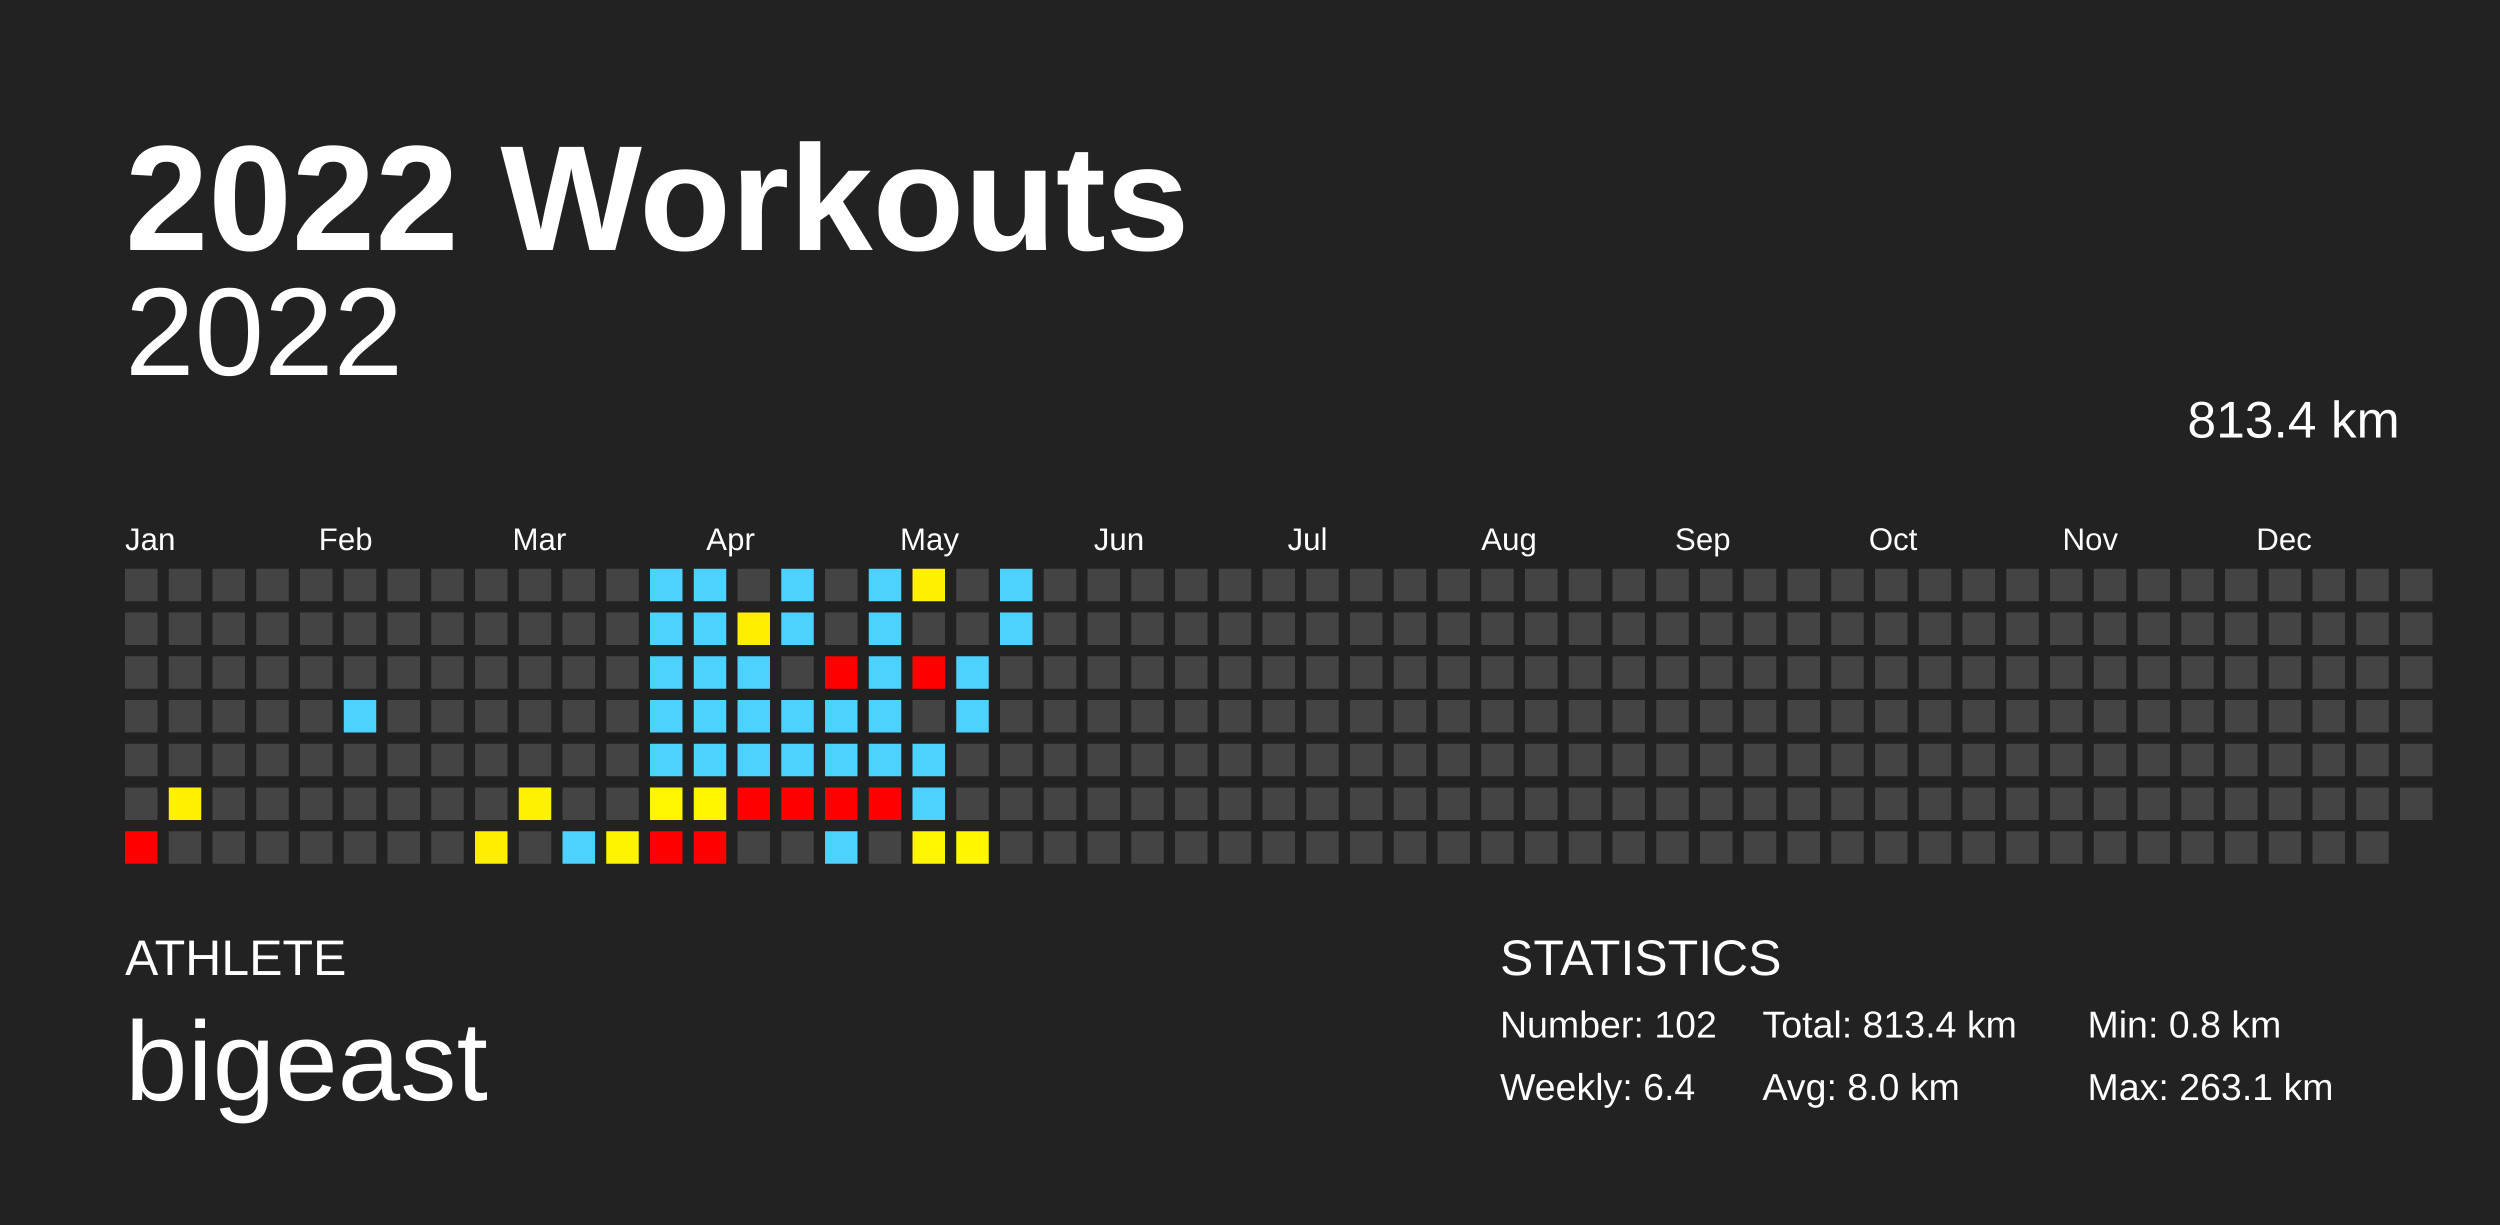
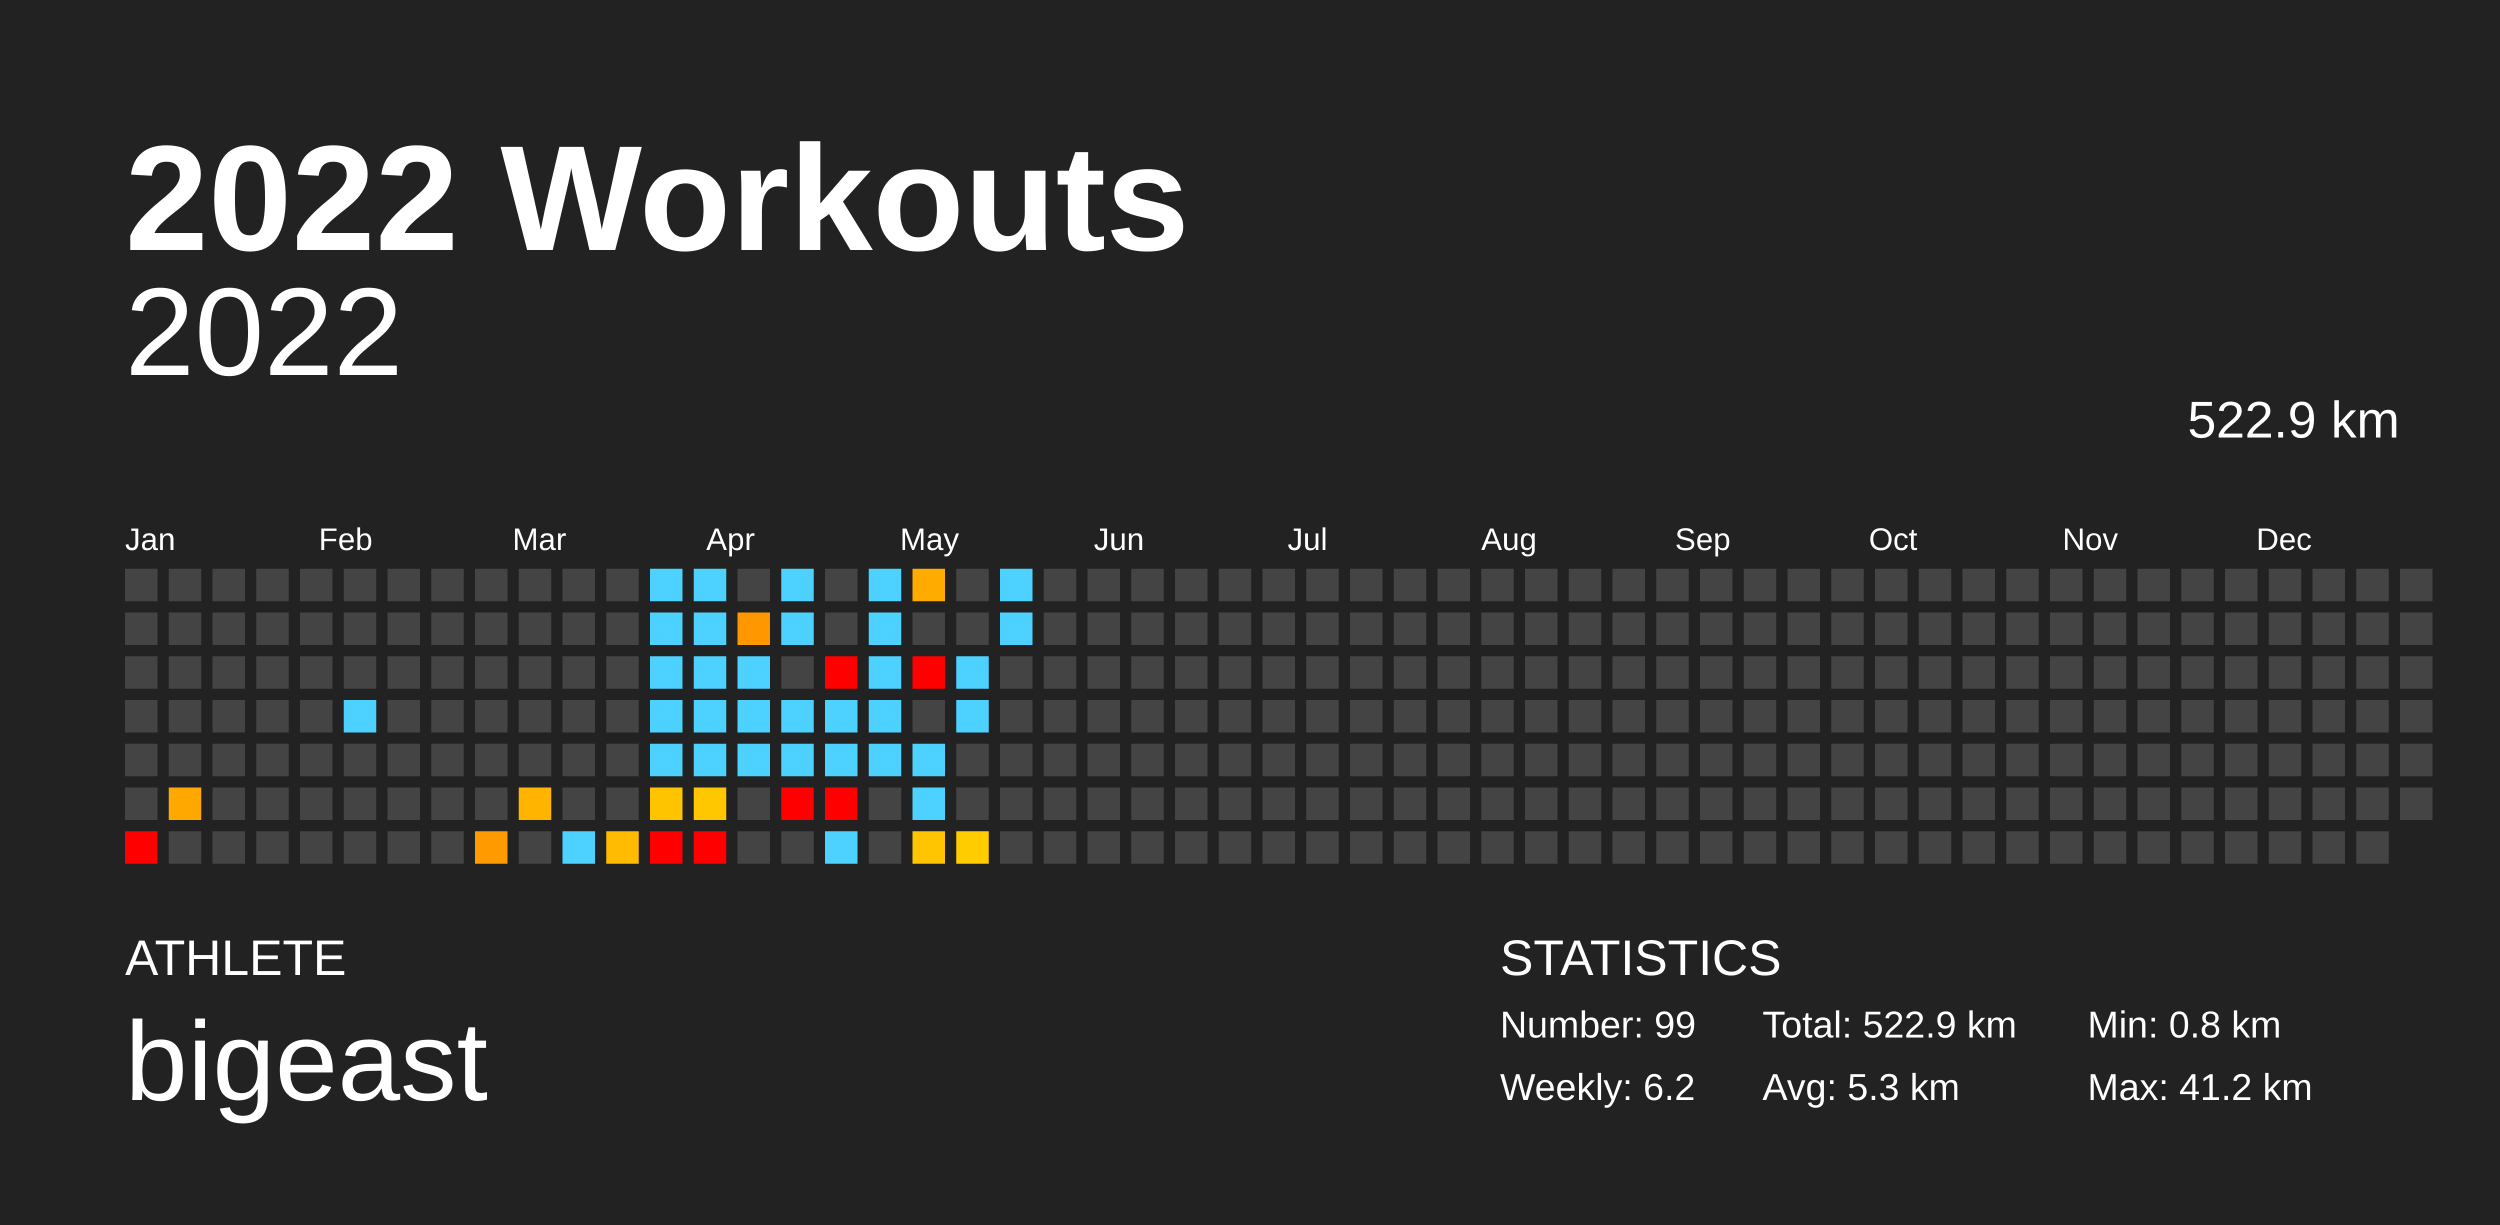
<svg xmlns="http://www.w3.org/2000/svg" baseProfile="full" height="98mm" version="1.1" viewBox="0,0,200,98" width="200mm">
  <defs />
  <rect fill="#222222" height="98" width="200" x="0" y="0" />
  <text fill="#FFFFFF" style="font-size:12px; font-family:Arial; font-weight:bold;" x="10" y="20">2022 Workouts</text>
  <text fill="#FFFFFF" style="font-size:4px; font-family:Arial" x="10" y="78">ATHLETE</text>
  <text fill="#FFFFFF" style="font-size:9px; font-family:Arial" x="10" y="88">bigeast</text>
  <text fill="#FFFFFF" style="font-size:4px; font-family:Arial" x="120" y="78">STATISTICS</text>
-   <text fill="#FFFFFF" style="font-size:3px; font-family:Arial" x="120" y="83">Number: 102</text>
-   <text fill="#FFFFFF" style="font-size:3px; font-family:Arial" x="120" y="88">Weekly: 6.4</text>
-   <text fill="#FFFFFF" style="font-size:3px; font-family:Arial" x="141" y="83">Total: 813.4 km</text>
-   <text fill="#FFFFFF" style="font-size:3px; font-family:Arial" x="141" y="88">Avg: 8.0 km</text>
+   <text fill="#FFFFFF" style="font-size:3px; font-family:Arial" x="120" y="83">Number: 99</text>
+   <text fill="#FFFFFF" style="font-size:3px; font-family:Arial" x="120" y="88">Weekly: 6.2</text>
+   <text fill="#FFFFFF" style="font-size:3px; font-family:Arial" x="141" y="83">Total: 522.9 km</text>
+   <text fill="#FFFFFF" style="font-size:3px; font-family:Arial" x="141" y="88">Avg: 5.3 km</text>
  <text fill="#FFFFFF" style="font-size:3px; font-family:Arial" x="167" y="83">Min: 0.8 km</text>
-   <text fill="#FFFFFF" style="font-size:3px; font-family:Arial" x="167" y="88">Max: 263.1 km</text>
+   <text fill="#FFFFFF" style="font-size:3px; font-family:Arial" x="167" y="88">Max: 41.2 km</text>
  <text alignment-baseline="hanging" fill="#FFFFFF" style="font-size:10.0px; font-family:Arial;" x="10" y="30">2022</text>
-   <text alignment-baseline="hanging" fill="#FFFFFF" style="font-size:4.125px; font-family:Arial;" x="175" y="35">813.4 km</text>
+   <text alignment-baseline="hanging" fill="#FFFFFF" style="font-size:4.125px; font-family:Arial;" x="175" y="35">522.9 km</text>
  <text fill="#FFFFFF" style="font-size:2.5px; font-family:Arial" x="10.0" y="44">Jan</text>
  <text fill="#FFFFFF" style="font-size:2.5px; font-family:Arial" x="25.5" y="44">Feb</text>
  <text fill="#FFFFFF" style="font-size:2.5px; font-family:Arial" x="41.0" y="44">Mar</text>
  <text fill="#FFFFFF" style="font-size:2.5px; font-family:Arial" x="56.5" y="44">Apr</text>
  <text fill="#FFFFFF" style="font-size:2.5px; font-family:Arial" x="72.0" y="44">May</text>
  <text fill="#FFFFFF" style="font-size:2.5px; font-family:Arial" x="87.5" y="44">Jun</text>
  <text fill="#FFFFFF" style="font-size:2.5px; font-family:Arial" x="103.0" y="44">Jul</text>
  <text fill="#FFFFFF" style="font-size:2.5px; font-family:Arial" x="118.5" y="44">Aug</text>
  <text fill="#FFFFFF" style="font-size:2.5px; font-family:Arial" x="134.0" y="44">Sep</text>
  <text fill="#FFFFFF" style="font-size:2.5px; font-family:Arial" x="149.5" y="44">Oct</text>
  <text fill="#FFFFFF" style="font-size:2.5px; font-family:Arial" x="165.0" y="44">Nov</text>
  <text fill="#FFFFFF" style="font-size:2.5px; font-family:Arial" x="180.5" y="44">Dec</text>
  <rect fill="#444444" height="2.6" width="2.6" x="10.0" y="45.5" />
  <rect fill="#444444" height="2.6" width="2.6" x="10.0" y="49.0" />
  <rect fill="#444444" height="2.6" width="2.6" x="10.0" y="52.5" />
  <rect fill="#444444" height="2.6" width="2.6" x="10.0" y="56.0" />
  <rect fill="#444444" height="2.6" width="2.6" x="10.0" y="59.5" />
  <rect fill="#444444" height="2.6" width="2.6" x="10.0" y="63.0" />
  <rect fill="red" height="2.6" width="2.6" x="10.0" y="66.5" />
  <rect fill="#444444" height="2.6" width="2.6" x="13.5" y="45.5" />
  <rect fill="#444444" height="2.6" width="2.6" x="13.5" y="49.0" />
  <rect fill="#444444" height="2.6" width="2.6" x="13.5" y="52.5" />
  <rect fill="#444444" height="2.6" width="2.6" x="13.5" y="56.0" />
  <rect fill="#444444" height="2.6" width="2.6" x="13.5" y="59.5" />
-   <rect fill="#fff100" height="2.6" width="2.6" x="13.5" y="63.0" />
+   <rect fill="#ffa800" height="2.6" width="2.6" x="13.5" y="63.0" />
  <rect fill="#444444" height="2.6" width="2.6" x="13.5" y="66.5" />
  <rect fill="#444444" height="2.6" width="2.6" x="17.0" y="45.5" />
  <rect fill="#444444" height="2.6" width="2.6" x="17.0" y="49.0" />
  <rect fill="#444444" height="2.6" width="2.6" x="17.0" y="52.5" />
  <rect fill="#444444" height="2.6" width="2.6" x="17.0" y="56.0" />
  <rect fill="#444444" height="2.6" width="2.6" x="17.0" y="59.5" />
  <rect fill="#444444" height="2.6" width="2.6" x="17.0" y="63.0" />
  <rect fill="#444444" height="2.6" width="2.6" x="17.0" y="66.5" />
  <rect fill="#444444" height="2.6" width="2.6" x="20.5" y="45.5" />
  <rect fill="#444444" height="2.6" width="2.6" x="20.5" y="49.0" />
  <rect fill="#444444" height="2.6" width="2.6" x="20.5" y="52.5" />
  <rect fill="#444444" height="2.6" width="2.6" x="20.5" y="56.0" />
  <rect fill="#444444" height="2.6" width="2.6" x="20.5" y="59.5" />
  <rect fill="#444444" height="2.6" width="2.6" x="20.5" y="63.0" />
  <rect fill="#444444" height="2.6" width="2.6" x="20.5" y="66.5" />
  <rect fill="#444444" height="2.6" width="2.6" x="24.0" y="45.5" />
  <rect fill="#444444" height="2.6" width="2.6" x="24.0" y="49.0" />
  <rect fill="#444444" height="2.6" width="2.6" x="24.0" y="52.5" />
  <rect fill="#444444" height="2.6" width="2.6" x="24.0" y="56.0" />
  <rect fill="#444444" height="2.6" width="2.6" x="24.0" y="59.5" />
  <rect fill="#444444" height="2.6" width="2.6" x="24.0" y="63.0" />
  <rect fill="#444444" height="2.6" width="2.6" x="24.0" y="66.5" />
  <rect fill="#444444" height="2.6" width="2.6" x="27.5" y="45.5" />
  <rect fill="#444444" height="2.6" width="2.6" x="27.5" y="49.0" />
  <rect fill="#444444" height="2.6" width="2.6" x="27.5" y="52.5" />
  <rect fill="#4dd2ff" height="2.6" width="2.6" x="27.5" y="56.0" />
  <rect fill="#444444" height="2.6" width="2.6" x="27.5" y="59.5" />
  <rect fill="#444444" height="2.6" width="2.6" x="27.5" y="63.0" />
  <rect fill="#444444" height="2.6" width="2.6" x="27.5" y="66.5" />
  <rect fill="#444444" height="2.6" width="2.6" x="31.0" y="45.5" />
  <rect fill="#444444" height="2.6" width="2.6" x="31.0" y="49.0" />
  <rect fill="#444444" height="2.6" width="2.6" x="31.0" y="52.5" />
  <rect fill="#444444" height="2.6" width="2.6" x="31.0" y="56.0" />
  <rect fill="#444444" height="2.6" width="2.6" x="31.0" y="59.5" />
  <rect fill="#444444" height="2.6" width="2.6" x="31.0" y="63.0" />
  <rect fill="#444444" height="2.6" width="2.6" x="31.0" y="66.5" />
  <rect fill="#444444" height="2.6" width="2.6" x="34.5" y="45.5" />
  <rect fill="#444444" height="2.6" width="2.6" x="34.5" y="49.0" />
  <rect fill="#444444" height="2.6" width="2.6" x="34.5" y="52.5" />
  <rect fill="#444444" height="2.6" width="2.6" x="34.5" y="56.0" />
  <rect fill="#444444" height="2.6" width="2.6" x="34.5" y="59.5" />
  <rect fill="#444444" height="2.6" width="2.6" x="34.5" y="63.0" />
  <rect fill="#444444" height="2.6" width="2.6" x="34.5" y="66.5" />
  <rect fill="#444444" height="2.6" width="2.6" x="38.0" y="45.5" />
  <rect fill="#444444" height="2.6" width="2.6" x="38.0" y="49.0" />
  <rect fill="#444444" height="2.6" width="2.6" x="38.0" y="52.5" />
  <rect fill="#444444" height="2.6" width="2.6" x="38.0" y="56.0" />
  <rect fill="#444444" height="2.6" width="2.6" x="38.0" y="59.5" />
  <rect fill="#444444" height="2.6" width="2.6" x="38.0" y="63.0" />
-   <rect fill="#ffee00" height="2.6" width="2.6" x="38.0" y="66.5" />
+   <rect fill="#ff9a00" height="2.6" width="2.6" x="38.0" y="66.5" />
  <rect fill="#444444" height="2.6" width="2.6" x="41.5" y="45.5" />
  <rect fill="#444444" height="2.6" width="2.6" x="41.5" y="49.0" />
  <rect fill="#444444" height="2.6" width="2.6" x="41.5" y="52.5" />
  <rect fill="#444444" height="2.6" width="2.6" x="41.5" y="56.0" />
  <rect fill="#444444" height="2.6" width="2.6" x="41.5" y="59.5" />
-   <rect fill="#fff200" height="2.6" width="2.6" x="41.5" y="63.0" />
+   <rect fill="#ffb400" height="2.6" width="2.6" x="41.5" y="63.0" />
  <rect fill="#444444" height="2.6" width="2.6" x="41.5" y="66.5" />
  <rect fill="#444444" height="2.6" width="2.6" x="45.0" y="45.5" />
  <rect fill="#444444" height="2.6" width="2.6" x="45.0" y="49.0" />
  <rect fill="#444444" height="2.6" width="2.6" x="45.0" y="52.5" />
  <rect fill="#444444" height="2.6" width="2.6" x="45.0" y="56.0" />
  <rect fill="#444444" height="2.6" width="2.6" x="45.0" y="59.5" />
  <rect fill="#444444" height="2.6" width="2.6" x="45.0" y="63.0" />
  <rect fill="#4dd2ff" height="2.6" width="2.6" x="45.0" y="66.5" />
  <rect fill="#444444" height="2.6" width="2.6" x="48.5" y="45.5" />
  <rect fill="#444444" height="2.6" width="2.6" x="48.5" y="49.0" />
  <rect fill="#444444" height="2.6" width="2.6" x="48.5" y="52.5" />
  <rect fill="#444444" height="2.6" width="2.6" x="48.5" y="56.0" />
  <rect fill="#444444" height="2.6" width="2.6" x="48.5" y="59.5" />
  <rect fill="#444444" height="2.6" width="2.6" x="48.5" y="63.0" />
-   <rect fill="#fff400" height="2.6" width="2.6" x="48.5" y="66.5" />
+   <rect fill="#ffbb00" height="2.6" width="2.6" x="48.5" y="66.5" />
  <rect fill="#4dd2ff" height="2.6" width="2.6" x="52.0" y="45.5" />
  <rect fill="#4dd2ff" height="2.6" width="2.6" x="52.0" y="49.0" />
  <rect fill="#4dd2ff" height="2.6" width="2.6" x="52.0" y="52.5" />
  <rect fill="#4dd2ff" height="2.6" width="2.6" x="52.0" y="56.0" />
  <rect fill="#4dd2ff" height="2.6" width="2.6" x="52.0" y="59.5" />
-   <rect fill="#fff500" height="2.6" width="2.6" x="52.0" y="63.0" />
+   <rect fill="#ffc400" height="2.6" width="2.6" x="52.0" y="63.0" />
  <rect fill="red" height="2.6" width="2.6" x="52.0" y="66.5" />
  <rect fill="#4dd2ff" height="2.6" width="2.6" x="55.5" y="45.5" />
  <rect fill="#4dd2ff" height="2.6" width="2.6" x="55.5" y="49.0" />
  <rect fill="#4dd2ff" height="2.6" width="2.6" x="55.5" y="52.5" />
  <rect fill="#4dd2ff" height="2.6" width="2.6" x="55.5" y="56.0" />
  <rect fill="#4dd2ff" height="2.6" width="2.6" x="55.5" y="59.5" />
-   <rect fill="#fff600" height="2.6" width="2.6" x="55.5" y="63.0" />
+   <rect fill="#ffc700" height="2.6" width="2.6" x="55.5" y="63.0" />
  <rect fill="red" height="2.6" width="2.6" x="55.5" y="66.5" />
  <rect fill="#444444" height="2.6" width="2.6" x="59.0" y="45.5" />
-   <rect fill="#ffee00" height="2.6" width="2.6" x="59.0" y="49.0" />
+   <rect fill="#ff9800" height="2.6" width="2.6" x="59.0" y="49.0" />
  <rect fill="#4dd2ff" height="2.6" width="2.6" x="59.0" y="52.5" />
  <rect fill="#4dd2ff" height="2.6" width="2.6" x="59.0" y="56.0" />
  <rect fill="#4dd2ff" height="2.6" width="2.6" x="59.0" y="59.5" />
-   <rect fill="red" height="2.6" width="2.6" x="59.0" y="63.0" />
+   <rect fill="#444444" height="2.6" width="2.6" x="59.0" y="63.0" />
  <rect fill="#444444" height="2.6" width="2.6" x="59.0" y="66.5" />
  <rect fill="#4dd2ff" height="2.6" width="2.6" x="62.5" y="45.5" />
  <rect fill="#4dd2ff" height="2.6" width="2.6" x="62.5" y="49.0" />
  <rect fill="#444444" height="2.6" width="2.6" x="62.5" y="52.5" />
  <rect fill="#4dd2ff" height="2.6" width="2.6" x="62.5" y="56.0" />
  <rect fill="#4dd2ff" height="2.6" width="2.6" x="62.5" y="59.5" />
  <rect fill="red" height="2.6" width="2.6" x="62.5" y="63.0" />
  <rect fill="#444444" height="2.6" width="2.6" x="62.5" y="66.5" />
  <rect fill="#444444" height="2.6" width="2.6" x="66.0" y="45.5" />
  <rect fill="#444444" height="2.6" width="2.6" x="66.0" y="49.0" />
  <rect fill="red" height="2.6" width="2.6" x="66.0" y="52.5" />
  <rect fill="#4dd2ff" height="2.6" width="2.6" x="66.0" y="56.0" />
  <rect fill="#4dd2ff" height="2.6" width="2.6" x="66.0" y="59.5" />
  <rect fill="red" height="2.6" width="2.6" x="66.0" y="63.0" />
  <rect fill="#4dd2ff" height="2.6" width="2.6" x="66.0" y="66.5" />
  <rect fill="#4dd2ff" height="2.6" width="2.6" x="69.5" y="45.5" />
  <rect fill="#4dd2ff" height="2.6" width="2.6" x="69.5" y="49.0" />
  <rect fill="#4dd2ff" height="2.6" width="2.6" x="69.5" y="52.5" />
  <rect fill="#4dd2ff" height="2.6" width="2.6" x="69.5" y="56.0" />
  <rect fill="#4dd2ff" height="2.6" width="2.6" x="69.5" y="59.5" />
-   <rect fill="red" height="2.6" width="2.6" x="69.5" y="63.0" />
+   <rect fill="#444444" height="2.6" width="2.6" x="69.5" y="63.0" />
  <rect fill="#444444" height="2.6" width="2.6" x="69.5" y="66.5" />
-   <rect fill="#fff100" height="2.6" width="2.6" x="73.0" y="45.5" />
+   <rect fill="#ffab00" height="2.6" width="2.6" x="73.0" y="45.5" />
  <rect fill="#444444" height="2.6" width="2.6" x="73.0" y="49.0" />
  <rect fill="red" height="2.6" width="2.6" x="73.0" y="52.5" />
  <rect fill="#444444" height="2.6" width="2.6" x="73.0" y="56.0" />
  <rect fill="#4dd2ff" height="2.6" width="2.6" x="73.0" y="59.5" />
  <rect fill="#4dd2ff" height="2.6" width="2.6" x="73.0" y="63.0" />
-   <rect fill="#fff500" height="2.6" width="2.6" x="73.0" y="66.5" />
+   <rect fill="#ffc500" height="2.6" width="2.6" x="73.0" y="66.5" />
  <rect fill="#444444" height="2.6" width="2.6" x="76.5" y="45.5" />
  <rect fill="#444444" height="2.6" width="2.6" x="76.5" y="49.0" />
  <rect fill="#4dd2ff" height="2.6" width="2.6" x="76.5" y="52.5" />
  <rect fill="#4dd2ff" height="2.6" width="2.6" x="76.5" y="56.0" />
  <rect fill="#444444" height="2.6" width="2.6" x="76.5" y="59.5" />
  <rect fill="#444444" height="2.6" width="2.6" x="76.5" y="63.0" />
-   <rect fill="#fff600" height="2.6" width="2.6" x="76.5" y="66.5" />
+   <rect fill="#ffcc00" height="2.6" width="2.6" x="76.5" y="66.5" />
  <rect fill="#4dd2ff" height="2.6" width="2.6" x="80.0" y="45.5" />
  <rect fill="#4dd2ff" height="2.6" width="2.6" x="80.0" y="49.0" />
  <rect fill="#444444" height="2.6" width="2.6" x="80.0" y="52.5" />
  <rect fill="#444444" height="2.6" width="2.6" x="80.0" y="56.0" />
  <rect fill="#444444" height="2.6" width="2.6" x="80.0" y="59.5" />
  <rect fill="#444444" height="2.6" width="2.6" x="80.0" y="63.0" />
  <rect fill="#444444" height="2.6" width="2.6" x="80.0" y="66.5" />
  <rect fill="#444444" height="2.6" width="2.6" x="83.5" y="45.5" />
  <rect fill="#444444" height="2.6" width="2.6" x="83.5" y="49.0" />
  <rect fill="#444444" height="2.6" width="2.6" x="83.5" y="52.5" />
  <rect fill="#444444" height="2.6" width="2.6" x="83.5" y="56.0" />
  <rect fill="#444444" height="2.6" width="2.6" x="83.5" y="59.5" />
  <rect fill="#444444" height="2.6" width="2.6" x="83.5" y="63.0" />
  <rect fill="#444444" height="2.6" width="2.6" x="83.5" y="66.5" />
  <rect fill="#444444" height="2.6" width="2.6" x="87.0" y="45.5" />
  <rect fill="#444444" height="2.6" width="2.6" x="87.0" y="49.0" />
  <rect fill="#444444" height="2.6" width="2.6" x="87.0" y="52.5" />
  <rect fill="#444444" height="2.6" width="2.6" x="87.0" y="56.0" />
  <rect fill="#444444" height="2.6" width="2.6" x="87.0" y="59.5" />
  <rect fill="#444444" height="2.6" width="2.6" x="87.0" y="63.0" />
  <rect fill="#444444" height="2.6" width="2.6" x="87.0" y="66.5" />
  <rect fill="#444444" height="2.6" width="2.6" x="90.5" y="45.5" />
  <rect fill="#444444" height="2.6" width="2.6" x="90.5" y="49.0" />
  <rect fill="#444444" height="2.6" width="2.6" x="90.5" y="52.5" />
  <rect fill="#444444" height="2.6" width="2.6" x="90.5" y="56.0" />
  <rect fill="#444444" height="2.6" width="2.6" x="90.5" y="59.5" />
  <rect fill="#444444" height="2.6" width="2.6" x="90.5" y="63.0" />
  <rect fill="#444444" height="2.6" width="2.6" x="90.5" y="66.5" />
  <rect fill="#444444" height="2.6" width="2.6" x="94.0" y="45.5" />
  <rect fill="#444444" height="2.6" width="2.6" x="94.0" y="49.0" />
  <rect fill="#444444" height="2.6" width="2.6" x="94.0" y="52.5" />
  <rect fill="#444444" height="2.6" width="2.6" x="94.0" y="56.0" />
  <rect fill="#444444" height="2.6" width="2.6" x="94.0" y="59.5" />
  <rect fill="#444444" height="2.6" width="2.6" x="94.0" y="63.0" />
  <rect fill="#444444" height="2.6" width="2.6" x="94.0" y="66.5" />
  <rect fill="#444444" height="2.6" width="2.6" x="97.5" y="45.5" />
  <rect fill="#444444" height="2.6" width="2.6" x="97.5" y="49.0" />
  <rect fill="#444444" height="2.6" width="2.6" x="97.5" y="52.5" />
  <rect fill="#444444" height="2.6" width="2.6" x="97.5" y="56.0" />
  <rect fill="#444444" height="2.6" width="2.6" x="97.5" y="59.5" />
  <rect fill="#444444" height="2.6" width="2.6" x="97.5" y="63.0" />
  <rect fill="#444444" height="2.6" width="2.6" x="97.5" y="66.5" />
  <rect fill="#444444" height="2.6" width="2.6" x="101.0" y="45.5" />
  <rect fill="#444444" height="2.6" width="2.6" x="101.0" y="49.0" />
  <rect fill="#444444" height="2.6" width="2.6" x="101.0" y="52.5" />
  <rect fill="#444444" height="2.6" width="2.6" x="101.0" y="56.0" />
  <rect fill="#444444" height="2.6" width="2.6" x="101.0" y="59.5" />
  <rect fill="#444444" height="2.6" width="2.6" x="101.0" y="63.0" />
  <rect fill="#444444" height="2.6" width="2.6" x="101.0" y="66.5" />
  <rect fill="#444444" height="2.6" width="2.6" x="104.5" y="45.5" />
  <rect fill="#444444" height="2.6" width="2.6" x="104.5" y="49.0" />
  <rect fill="#444444" height="2.6" width="2.6" x="104.5" y="52.5" />
  <rect fill="#444444" height="2.6" width="2.6" x="104.5" y="56.0" />
  <rect fill="#444444" height="2.6" width="2.6" x="104.5" y="59.5" />
  <rect fill="#444444" height="2.6" width="2.6" x="104.5" y="63.0" />
  <rect fill="#444444" height="2.6" width="2.6" x="104.5" y="66.5" />
  <rect fill="#444444" height="2.6" width="2.6" x="108.0" y="45.5" />
  <rect fill="#444444" height="2.6" width="2.6" x="108.0" y="49.0" />
  <rect fill="#444444" height="2.6" width="2.6" x="108.0" y="52.5" />
  <rect fill="#444444" height="2.6" width="2.6" x="108.0" y="56.0" />
  <rect fill="#444444" height="2.6" width="2.6" x="108.0" y="59.5" />
  <rect fill="#444444" height="2.6" width="2.6" x="108.0" y="63.0" />
  <rect fill="#444444" height="2.6" width="2.6" x="108.0" y="66.5" />
  <rect fill="#444444" height="2.6" width="2.6" x="111.5" y="45.5" />
  <rect fill="#444444" height="2.6" width="2.6" x="111.5" y="49.0" />
  <rect fill="#444444" height="2.6" width="2.6" x="111.5" y="52.5" />
  <rect fill="#444444" height="2.6" width="2.6" x="111.5" y="56.0" />
  <rect fill="#444444" height="2.6" width="2.6" x="111.5" y="59.5" />
  <rect fill="#444444" height="2.6" width="2.6" x="111.5" y="63.0" />
  <rect fill="#444444" height="2.6" width="2.6" x="111.5" y="66.5" />
  <rect fill="#444444" height="2.6" width="2.6" x="115.0" y="45.5" />
  <rect fill="#444444" height="2.6" width="2.6" x="115.0" y="49.0" />
  <rect fill="#444444" height="2.6" width="2.6" x="115.0" y="52.5" />
  <rect fill="#444444" height="2.6" width="2.6" x="115.0" y="56.0" />
  <rect fill="#444444" height="2.6" width="2.6" x="115.0" y="59.5" />
  <rect fill="#444444" height="2.6" width="2.6" x="115.0" y="63.0" />
  <rect fill="#444444" height="2.6" width="2.6" x="115.0" y="66.5" />
  <rect fill="#444444" height="2.6" width="2.6" x="118.5" y="45.5" />
  <rect fill="#444444" height="2.6" width="2.6" x="118.5" y="49.0" />
  <rect fill="#444444" height="2.6" width="2.6" x="118.5" y="52.5" />
  <rect fill="#444444" height="2.6" width="2.6" x="118.5" y="56.0" />
  <rect fill="#444444" height="2.6" width="2.6" x="118.5" y="59.5" />
  <rect fill="#444444" height="2.6" width="2.6" x="118.5" y="63.0" />
  <rect fill="#444444" height="2.6" width="2.6" x="118.5" y="66.5" />
  <rect fill="#444444" height="2.6" width="2.6" x="122.0" y="45.5" />
  <rect fill="#444444" height="2.6" width="2.6" x="122.0" y="49.0" />
  <rect fill="#444444" height="2.6" width="2.6" x="122.0" y="52.5" />
  <rect fill="#444444" height="2.6" width="2.6" x="122.0" y="56.0" />
  <rect fill="#444444" height="2.6" width="2.6" x="122.0" y="59.5" />
  <rect fill="#444444" height="2.6" width="2.6" x="122.0" y="63.0" />
  <rect fill="#444444" height="2.6" width="2.6" x="122.0" y="66.5" />
  <rect fill="#444444" height="2.6" width="2.6" x="125.5" y="45.5" />
  <rect fill="#444444" height="2.6" width="2.6" x="125.5" y="49.0" />
  <rect fill="#444444" height="2.6" width="2.6" x="125.5" y="52.5" />
  <rect fill="#444444" height="2.6" width="2.6" x="125.5" y="56.0" />
  <rect fill="#444444" height="2.6" width="2.6" x="125.5" y="59.5" />
  <rect fill="#444444" height="2.6" width="2.6" x="125.5" y="63.0" />
  <rect fill="#444444" height="2.6" width="2.6" x="125.5" y="66.5" />
  <rect fill="#444444" height="2.6" width="2.6" x="129.0" y="45.5" />
  <rect fill="#444444" height="2.6" width="2.6" x="129.0" y="49.0" />
  <rect fill="#444444" height="2.6" width="2.6" x="129.0" y="52.5" />
  <rect fill="#444444" height="2.6" width="2.6" x="129.0" y="56.0" />
  <rect fill="#444444" height="2.6" width="2.6" x="129.0" y="59.5" />
  <rect fill="#444444" height="2.6" width="2.6" x="129.0" y="63.0" />
  <rect fill="#444444" height="2.6" width="2.6" x="129.0" y="66.5" />
  <rect fill="#444444" height="2.6" width="2.6" x="132.5" y="45.5" />
  <rect fill="#444444" height="2.6" width="2.6" x="132.5" y="49.0" />
  <rect fill="#444444" height="2.6" width="2.6" x="132.5" y="52.5" />
  <rect fill="#444444" height="2.6" width="2.6" x="132.5" y="56.0" />
  <rect fill="#444444" height="2.6" width="2.6" x="132.5" y="59.5" />
  <rect fill="#444444" height="2.6" width="2.6" x="132.5" y="63.0" />
  <rect fill="#444444" height="2.6" width="2.6" x="132.5" y="66.5" />
  <rect fill="#444444" height="2.6" width="2.6" x="136.0" y="45.5" />
  <rect fill="#444444" height="2.6" width="2.6" x="136.0" y="49.0" />
  <rect fill="#444444" height="2.6" width="2.6" x="136.0" y="52.5" />
  <rect fill="#444444" height="2.6" width="2.6" x="136.0" y="56.0" />
  <rect fill="#444444" height="2.6" width="2.6" x="136.0" y="59.5" />
  <rect fill="#444444" height="2.6" width="2.6" x="136.0" y="63.0" />
  <rect fill="#444444" height="2.6" width="2.6" x="136.0" y="66.5" />
  <rect fill="#444444" height="2.6" width="2.6" x="139.5" y="45.5" />
  <rect fill="#444444" height="2.6" width="2.6" x="139.5" y="49.0" />
  <rect fill="#444444" height="2.6" width="2.6" x="139.5" y="52.5" />
  <rect fill="#444444" height="2.6" width="2.6" x="139.5" y="56.0" />
  <rect fill="#444444" height="2.6" width="2.6" x="139.5" y="59.5" />
  <rect fill="#444444" height="2.6" width="2.6" x="139.5" y="63.0" />
  <rect fill="#444444" height="2.6" width="2.6" x="139.5" y="66.5" />
  <rect fill="#444444" height="2.6" width="2.6" x="143.0" y="45.5" />
  <rect fill="#444444" height="2.6" width="2.6" x="143.0" y="49.0" />
  <rect fill="#444444" height="2.6" width="2.6" x="143.0" y="52.5" />
  <rect fill="#444444" height="2.6" width="2.6" x="143.0" y="56.0" />
  <rect fill="#444444" height="2.6" width="2.6" x="143.0" y="59.5" />
  <rect fill="#444444" height="2.6" width="2.6" x="143.0" y="63.0" />
  <rect fill="#444444" height="2.6" width="2.6" x="143.0" y="66.5" />
  <rect fill="#444444" height="2.6" width="2.6" x="146.5" y="45.5" />
  <rect fill="#444444" height="2.6" width="2.6" x="146.5" y="49.0" />
  <rect fill="#444444" height="2.6" width="2.6" x="146.5" y="52.5" />
  <rect fill="#444444" height="2.6" width="2.6" x="146.5" y="56.0" />
  <rect fill="#444444" height="2.6" width="2.6" x="146.5" y="59.5" />
  <rect fill="#444444" height="2.6" width="2.6" x="146.5" y="63.0" />
  <rect fill="#444444" height="2.6" width="2.6" x="146.5" y="66.5" />
  <rect fill="#444444" height="2.6" width="2.6" x="150.0" y="45.5" />
  <rect fill="#444444" height="2.6" width="2.6" x="150.0" y="49.0" />
  <rect fill="#444444" height="2.6" width="2.6" x="150.0" y="52.5" />
  <rect fill="#444444" height="2.6" width="2.6" x="150.0" y="56.0" />
  <rect fill="#444444" height="2.6" width="2.6" x="150.0" y="59.5" />
  <rect fill="#444444" height="2.6" width="2.6" x="150.0" y="63.0" />
  <rect fill="#444444" height="2.6" width="2.6" x="150.0" y="66.5" />
  <rect fill="#444444" height="2.6" width="2.6" x="153.5" y="45.5" />
  <rect fill="#444444" height="2.6" width="2.6" x="153.5" y="49.0" />
  <rect fill="#444444" height="2.6" width="2.6" x="153.5" y="52.5" />
  <rect fill="#444444" height="2.6" width="2.6" x="153.5" y="56.0" />
  <rect fill="#444444" height="2.6" width="2.6" x="153.5" y="59.5" />
  <rect fill="#444444" height="2.6" width="2.6" x="153.5" y="63.0" />
  <rect fill="#444444" height="2.6" width="2.6" x="153.5" y="66.5" />
  <rect fill="#444444" height="2.6" width="2.6" x="157.0" y="45.5" />
  <rect fill="#444444" height="2.6" width="2.6" x="157.0" y="49.0" />
  <rect fill="#444444" height="2.6" width="2.6" x="157.0" y="52.5" />
  <rect fill="#444444" height="2.6" width="2.6" x="157.0" y="56.0" />
  <rect fill="#444444" height="2.6" width="2.6" x="157.0" y="59.5" />
  <rect fill="#444444" height="2.6" width="2.6" x="157.0" y="63.0" />
  <rect fill="#444444" height="2.6" width="2.6" x="157.0" y="66.5" />
  <rect fill="#444444" height="2.6" width="2.6" x="160.5" y="45.5" />
  <rect fill="#444444" height="2.6" width="2.6" x="160.5" y="49.0" />
  <rect fill="#444444" height="2.6" width="2.6" x="160.5" y="52.5" />
  <rect fill="#444444" height="2.6" width="2.6" x="160.5" y="56.0" />
  <rect fill="#444444" height="2.6" width="2.6" x="160.5" y="59.5" />
  <rect fill="#444444" height="2.6" width="2.6" x="160.5" y="63.0" />
  <rect fill="#444444" height="2.6" width="2.6" x="160.5" y="66.5" />
  <rect fill="#444444" height="2.6" width="2.6" x="164.0" y="45.5" />
  <rect fill="#444444" height="2.6" width="2.6" x="164.0" y="49.0" />
  <rect fill="#444444" height="2.6" width="2.6" x="164.0" y="52.5" />
  <rect fill="#444444" height="2.6" width="2.6" x="164.0" y="56.0" />
  <rect fill="#444444" height="2.6" width="2.6" x="164.0" y="59.5" />
  <rect fill="#444444" height="2.6" width="2.6" x="164.0" y="63.0" />
  <rect fill="#444444" height="2.6" width="2.6" x="164.0" y="66.5" />
  <rect fill="#444444" height="2.6" width="2.6" x="167.5" y="45.5" />
  <rect fill="#444444" height="2.6" width="2.6" x="167.5" y="49.0" />
  <rect fill="#444444" height="2.6" width="2.6" x="167.5" y="52.5" />
  <rect fill="#444444" height="2.6" width="2.6" x="167.5" y="56.0" />
  <rect fill="#444444" height="2.6" width="2.6" x="167.5" y="59.5" />
  <rect fill="#444444" height="2.6" width="2.6" x="167.5" y="63.0" />
  <rect fill="#444444" height="2.6" width="2.6" x="167.5" y="66.5" />
  <rect fill="#444444" height="2.6" width="2.6" x="171.0" y="45.5" />
  <rect fill="#444444" height="2.6" width="2.6" x="171.0" y="49.0" />
  <rect fill="#444444" height="2.6" width="2.6" x="171.0" y="52.5" />
  <rect fill="#444444" height="2.6" width="2.6" x="171.0" y="56.0" />
  <rect fill="#444444" height="2.6" width="2.6" x="171.0" y="59.5" />
  <rect fill="#444444" height="2.6" width="2.6" x="171.0" y="63.0" />
  <rect fill="#444444" height="2.6" width="2.6" x="171.0" y="66.5" />
  <rect fill="#444444" height="2.6" width="2.6" x="174.5" y="45.5" />
  <rect fill="#444444" height="2.6" width="2.6" x="174.5" y="49.0" />
  <rect fill="#444444" height="2.6" width="2.6" x="174.5" y="52.5" />
  <rect fill="#444444" height="2.6" width="2.6" x="174.5" y="56.0" />
  <rect fill="#444444" height="2.6" width="2.6" x="174.5" y="59.5" />
  <rect fill="#444444" height="2.6" width="2.6" x="174.5" y="63.0" />
  <rect fill="#444444" height="2.6" width="2.6" x="174.5" y="66.5" />
  <rect fill="#444444" height="2.6" width="2.6" x="178.0" y="45.5" />
  <rect fill="#444444" height="2.6" width="2.6" x="178.0" y="49.0" />
  <rect fill="#444444" height="2.6" width="2.6" x="178.0" y="52.5" />
  <rect fill="#444444" height="2.6" width="2.6" x="178.0" y="56.0" />
  <rect fill="#444444" height="2.6" width="2.6" x="178.0" y="59.5" />
  <rect fill="#444444" height="2.6" width="2.6" x="178.0" y="63.0" />
  <rect fill="#444444" height="2.6" width="2.6" x="178.0" y="66.5" />
  <rect fill="#444444" height="2.6" width="2.6" x="181.5" y="45.5" />
  <rect fill="#444444" height="2.6" width="2.6" x="181.5" y="49.0" />
  <rect fill="#444444" height="2.6" width="2.6" x="181.5" y="52.5" />
  <rect fill="#444444" height="2.6" width="2.6" x="181.5" y="56.0" />
  <rect fill="#444444" height="2.6" width="2.6" x="181.5" y="59.5" />
  <rect fill="#444444" height="2.6" width="2.6" x="181.5" y="63.0" />
  <rect fill="#444444" height="2.6" width="2.6" x="181.5" y="66.5" />
  <rect fill="#444444" height="2.6" width="2.6" x="185.0" y="45.5" />
  <rect fill="#444444" height="2.6" width="2.6" x="185.0" y="49.0" />
  <rect fill="#444444" height="2.6" width="2.6" x="185.0" y="52.5" />
  <rect fill="#444444" height="2.6" width="2.6" x="185.0" y="56.0" />
  <rect fill="#444444" height="2.6" width="2.6" x="185.0" y="59.5" />
  <rect fill="#444444" height="2.6" width="2.6" x="185.0" y="63.0" />
  <rect fill="#444444" height="2.6" width="2.6" x="185.0" y="66.5" />
  <rect fill="#444444" height="2.6" width="2.6" x="188.5" y="45.5" />
  <rect fill="#444444" height="2.6" width="2.6" x="188.5" y="49.0" />
  <rect fill="#444444" height="2.6" width="2.6" x="188.5" y="52.5" />
  <rect fill="#444444" height="2.6" width="2.6" x="188.5" y="56.0" />
  <rect fill="#444444" height="2.6" width="2.6" x="188.5" y="59.5" />
  <rect fill="#444444" height="2.6" width="2.6" x="188.5" y="63.0" />
  <rect fill="#444444" height="2.6" width="2.6" x="188.5" y="66.5" />
  <rect fill="#444444" height="2.6" width="2.6" x="192.0" y="45.5" />
  <rect fill="#444444" height="2.6" width="2.6" x="192.0" y="49.0" />
  <rect fill="#444444" height="2.6" width="2.6" x="192.0" y="52.5" />
  <rect fill="#444444" height="2.6" width="2.6" x="192.0" y="56.0" />
  <rect fill="#444444" height="2.6" width="2.6" x="192.0" y="59.5" />
  <rect fill="#444444" height="2.6" width="2.6" x="192.0" y="63.0" />
</svg>
